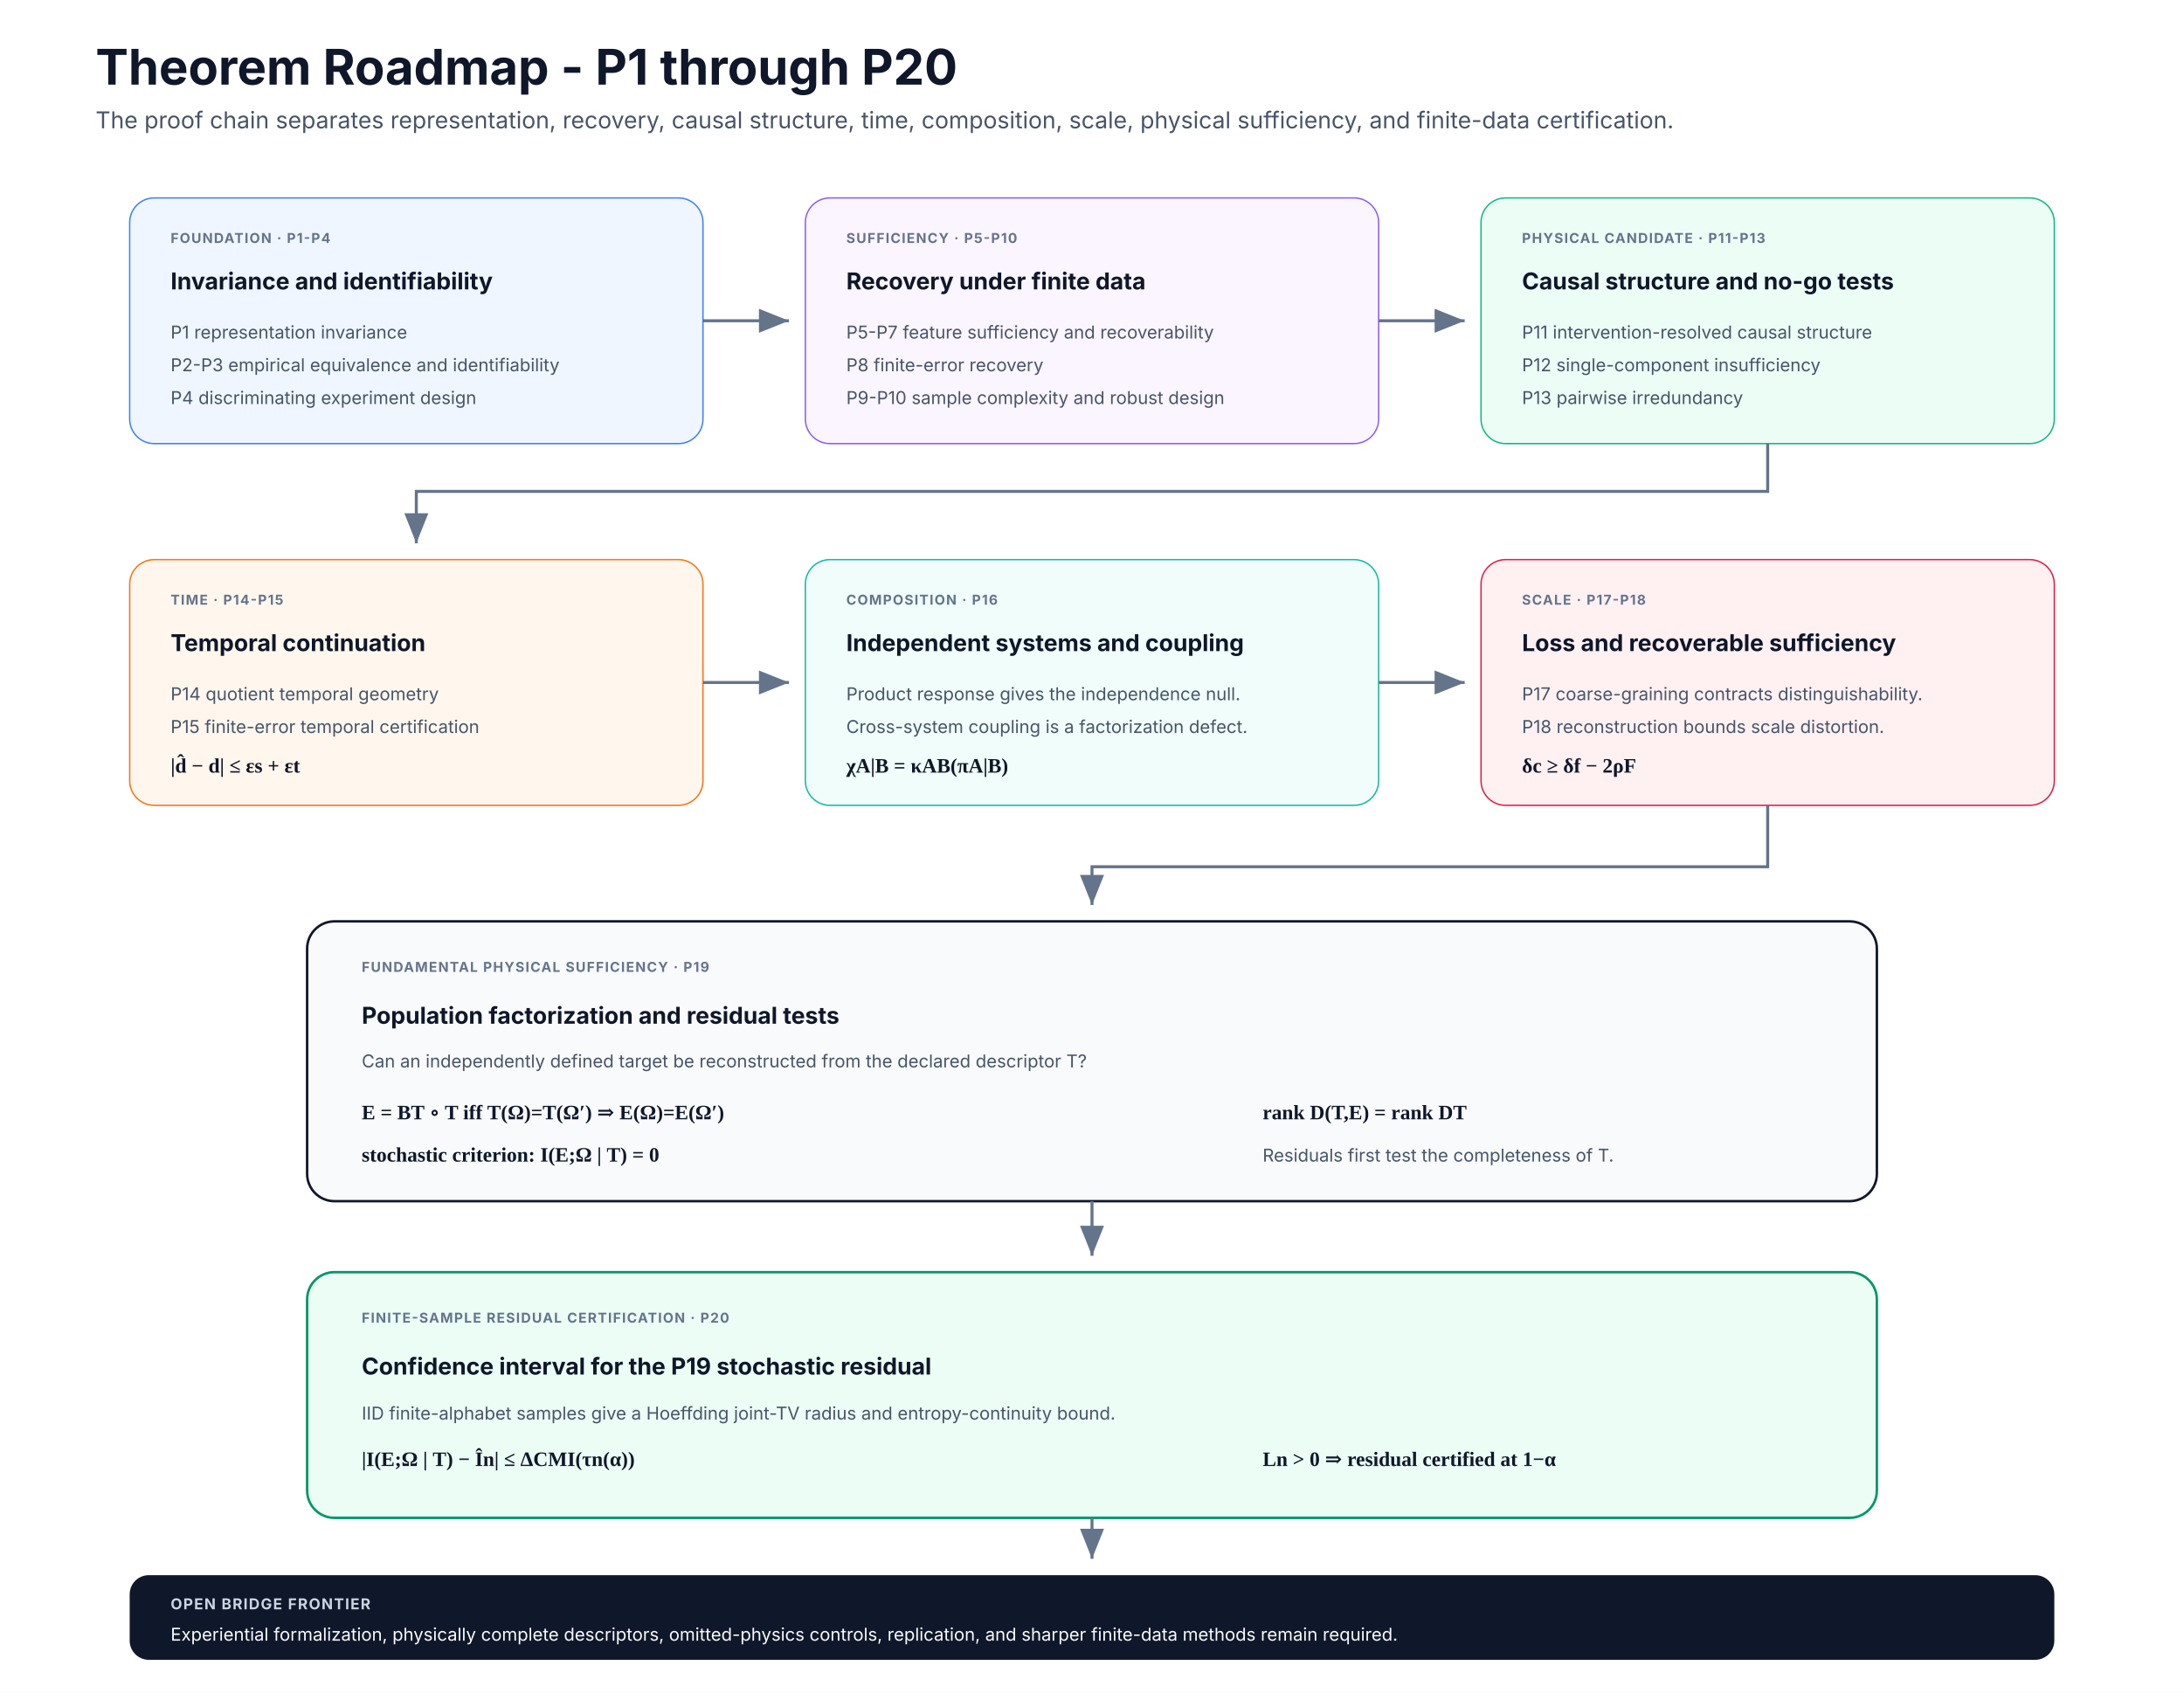
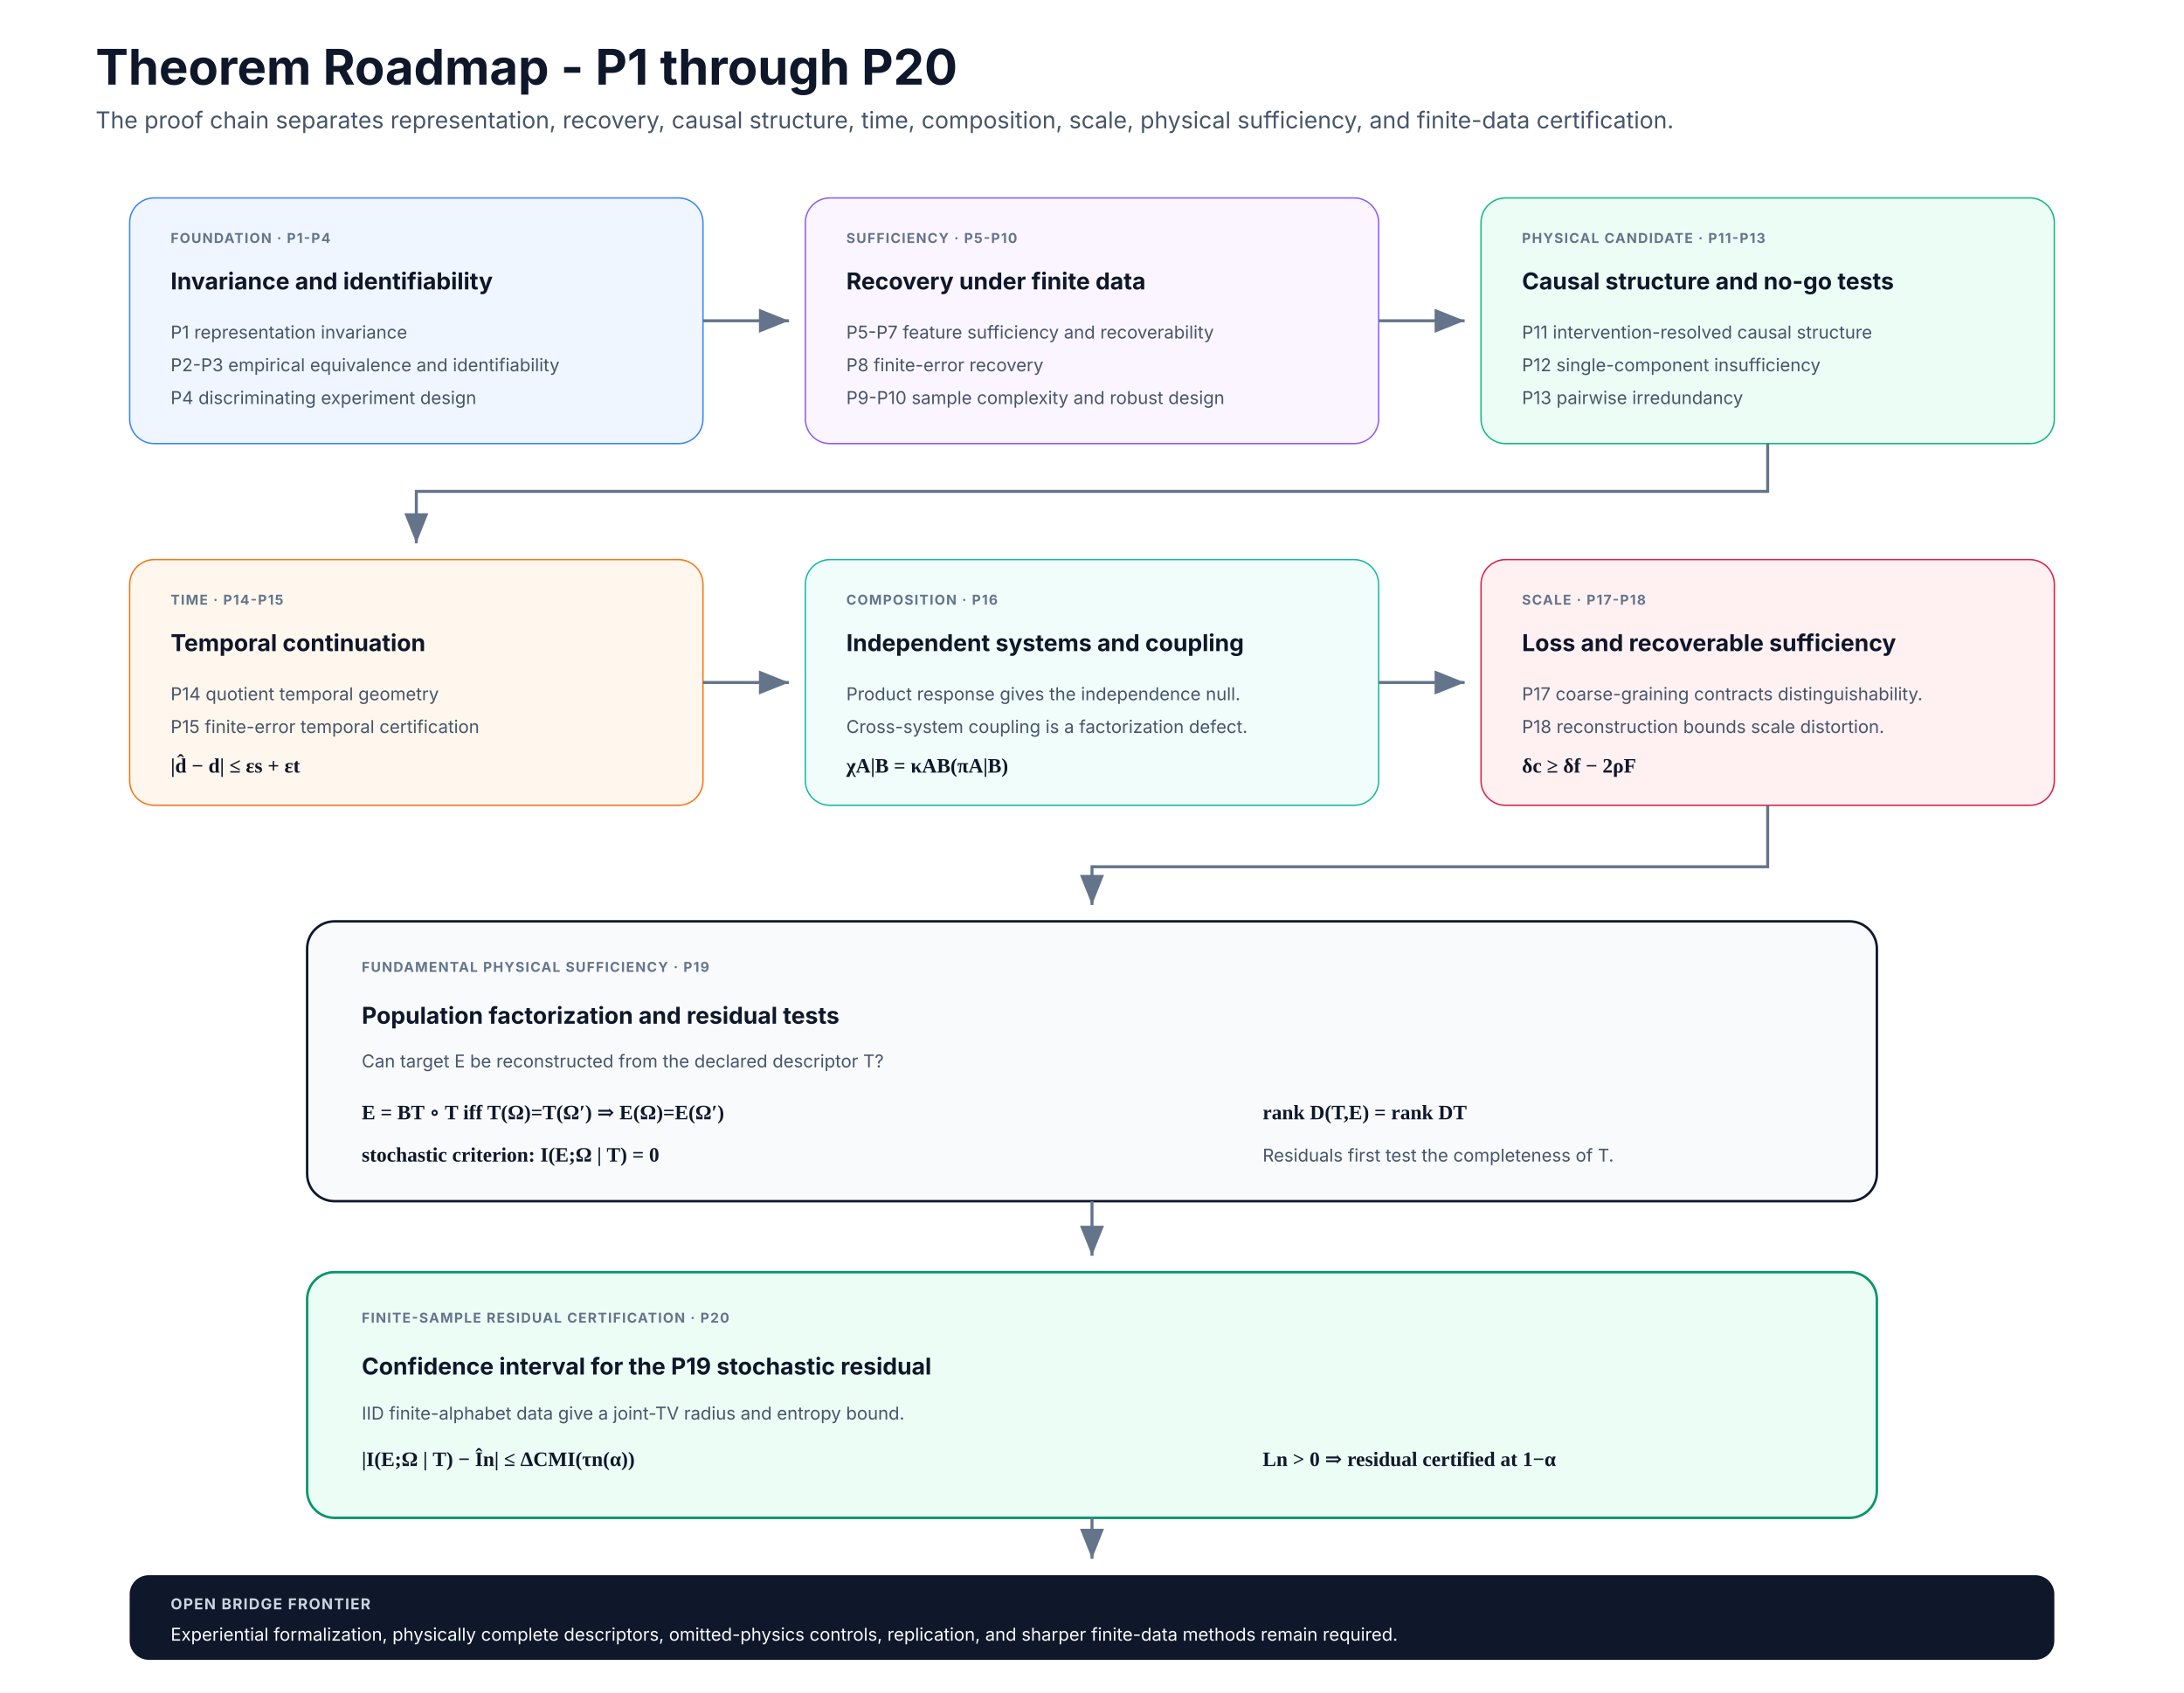
<svg xmlns="http://www.w3.org/2000/svg" width="1600" height="1240" viewBox="0 0 1600 1240" role="img" aria-labelledby="title desc">
  <defs>
    <marker id="arrow" markerWidth="12" markerHeight="12" refX="10" refY="4" orient="auto">
      <path d="M0 0 L0 8 L10 4 z" fill="#64748b" />
    </marker>
    <style>
      .title{font:700 36px Inter,Segoe UI,Arial,sans-serif;fill:#0f172a}
      .subtitle{font:400 17px Inter,Segoe UI,Arial,sans-serif;fill:#475569}
      .head{font:700 17px Inter,Segoe UI,Arial,sans-serif;fill:#0f172a}
      .body{font:400 13px Inter,Segoe UI,Arial,sans-serif;fill:#475569}
      .eq{font:600 15px Georgia,'Times New Roman',serif;fill:#0f172a}
      .label{font:700 10px Inter,Segoe UI,Arial,sans-serif;letter-spacing:.8px;fill:#64748b}
      .arrow{stroke:#64748b;stroke-width:2.2;fill:none;marker-end:url(#arrow)}
    </style>
  </defs>
  <rect width="1600" height="1240" fill="#ffffff" />
  <text x="70" y="62" class="title">Theorem Roadmap - P1 through P20</text>
  <text x="70" y="94" class="subtitle">The proof chain separates representation, recovery, causal structure, time, composition, scale, physical sufficiency, and finite-data certification.</text>
  <rect x="95" y="145" width="420" height="180" rx="18" fill="#eff6ff" stroke="#3b82f6" />
  <text x="125" y="178" class="label">FOUNDATION · P1-P4</text>
  <text x="125" y="212" class="head">Invariance and identifiability</text>
  <text x="125" y="248" class="body">P1 representation invariance</text>
  <text x="125" y="272" class="body">P2-P3 empirical equivalence and identifiability</text>
  <text x="125" y="296" class="body">P4 discriminating experiment design</text>
  <rect x="590" y="145" width="420" height="180" rx="18" fill="#faf5ff" stroke="#8b5cf6" />
  <text x="620" y="178" class="label">SUFFICIENCY · P5-P10</text>
  <text x="620" y="212" class="head">Recovery under finite data</text>
  <text x="620" y="248" class="body">P5-P7 feature sufficiency and recoverability</text>
  <text x="620" y="272" class="body">P8 finite-error recovery</text>
  <text x="620" y="296" class="body">P9-P10 sample complexity and robust design</text>
  <rect x="1085" y="145" width="420" height="180" rx="18" fill="#ecfdf5" stroke="#10b981" />
  <text x="1115" y="178" class="label">PHYSICAL CANDIDATE · P11-P13</text>
  <text x="1115" y="212" class="head">Causal structure and no-go tests</text>
  <text x="1115" y="248" class="body">P11 intervention-resolved causal structure</text>
  <text x="1115" y="272" class="body">P12 single-component insufficiency</text>
  <text x="1115" y="296" class="body">P13 pairwise irredundancy</text>
  <path class="arrow" d="M515 235 H578" />
  <path class="arrow" d="M1010 235 H1073" />
  <rect x="95" y="410" width="420" height="180" rx="18" fill="#fff7ed" stroke="#f97316" />
  <text x="125" y="443" class="label">TIME · P14-P15</text>
  <text x="125" y="477" class="head">Temporal continuation</text>
  <text x="125" y="513" class="body">P14 quotient temporal geometry</text>
  <text x="125" y="537" class="body">P15 finite-error temporal certification</text>
  <text x="125" y="566" class="eq">|d̂ − d| ≤ εs + εt</text>
  <rect x="590" y="410" width="420" height="180" rx="18" fill="#f0fdfa" stroke="#14b8a6" />
  <text x="620" y="443" class="label">COMPOSITION · P16</text>
  <text x="620" y="477" class="head">Independent systems and coupling</text>
  <text x="620" y="513" class="body">Product response gives the independence null.</text>
  <text x="620" y="537" class="body">Cross-system coupling is a factorization defect.</text>
  <text x="620" y="566" class="eq">χA|B = κAB(πA|B)</text>
  <rect x="1085" y="410" width="420" height="180" rx="18" fill="#fff1f2" stroke="#e11d48" />
  <text x="1115" y="443" class="label">SCALE · P17-P18</text>
  <text x="1115" y="477" class="head">Loss and recoverable sufficiency</text>
  <text x="1115" y="513" class="body">P17 coarse-graining contracts distinguishability.</text>
  <text x="1115" y="537" class="body">P18 reconstruction bounds scale distortion.</text>
  <text x="1115" y="566" class="eq">δc ≥ δf − 2ρF</text>
  <path class="arrow" d="M1295 325 V360 H305 V398" />
  <path class="arrow" d="M515 500 H578" />
  <path class="arrow" d="M1010 500 H1073" />
  <rect x="225" y="675" width="1150" height="205" rx="20" fill="#f8fafc" stroke="#0f172a" stroke-width="1.8" />
  <text x="265" y="712" class="label">FUNDAMENTAL PHYSICAL SUFFICIENCY · P19</text>
  <text x="265" y="750" class="head">Population factorization and residual tests</text>
-   <text x="265" y="782" class="body">Can an independently defined target be reconstructed from the declared descriptor T?</text>
+   <text x="265" y="782" class="body">Can target E be reconstructed from the declared descriptor T?</text>
  <text x="265" y="820" class="eq">E = BT ∘ T  iff  T(Ω)=T(Ω′) ⇒ E(Ω)=E(Ω′)</text>
  <text x="265" y="851" class="eq">stochastic criterion: I(E;Ω | T) = 0</text>
  <text x="925" y="820" class="eq">rank D(T,E) = rank DT</text>
  <text x="925" y="851" class="body">Residuals first test the completeness of T.</text>
  <path class="arrow" d="M1295 590 V635 H800 V663" />
  <path class="arrow" d="M800 880 V920" />
  <rect x="225" y="932" width="1150" height="180" rx="20" fill="#ecfdf5" stroke="#059669" stroke-width="1.8" />
  <text x="265" y="969" class="label">FINITE-SAMPLE RESIDUAL CERTIFICATION · P20</text>
  <text x="265" y="1007" class="head">Confidence interval for the P19 stochastic residual</text>
-   <text x="265" y="1040" class="body">IID finite-alphabet samples give a Hoeffding joint-TV radius and entropy-continuity bound.</text>
+   <text x="265" y="1040" class="body">IID finite-alphabet data give a joint-TV radius and entropy bound.</text>
  <text x="265" y="1074" class="eq">|I(E;Ω | T) − În| ≤ ΔCMI(τn(α))</text>
  <text x="925" y="1074" class="eq">Ln &gt; 0 ⇒ residual certified at 1−α</text>
  <path class="arrow" d="M800 1112 V1142" />
  <rect x="95" y="1154" width="1410" height="62" rx="14" fill="#0f172a" />
  <text x="125" y="1179" style="font:700 11px Inter,Segoe UI,Arial,sans-serif;letter-spacing:.8px;fill:#cbd5e1">OPEN BRIDGE FRONTIER</text>
  <text x="125" y="1202" style="font:400 13px Inter,Segoe UI,Arial,sans-serif;fill:#f8fafc">Experiential formalization, physically complete descriptors, omitted-physics controls, replication, and sharper finite-data methods remain required.</text>
</svg>
